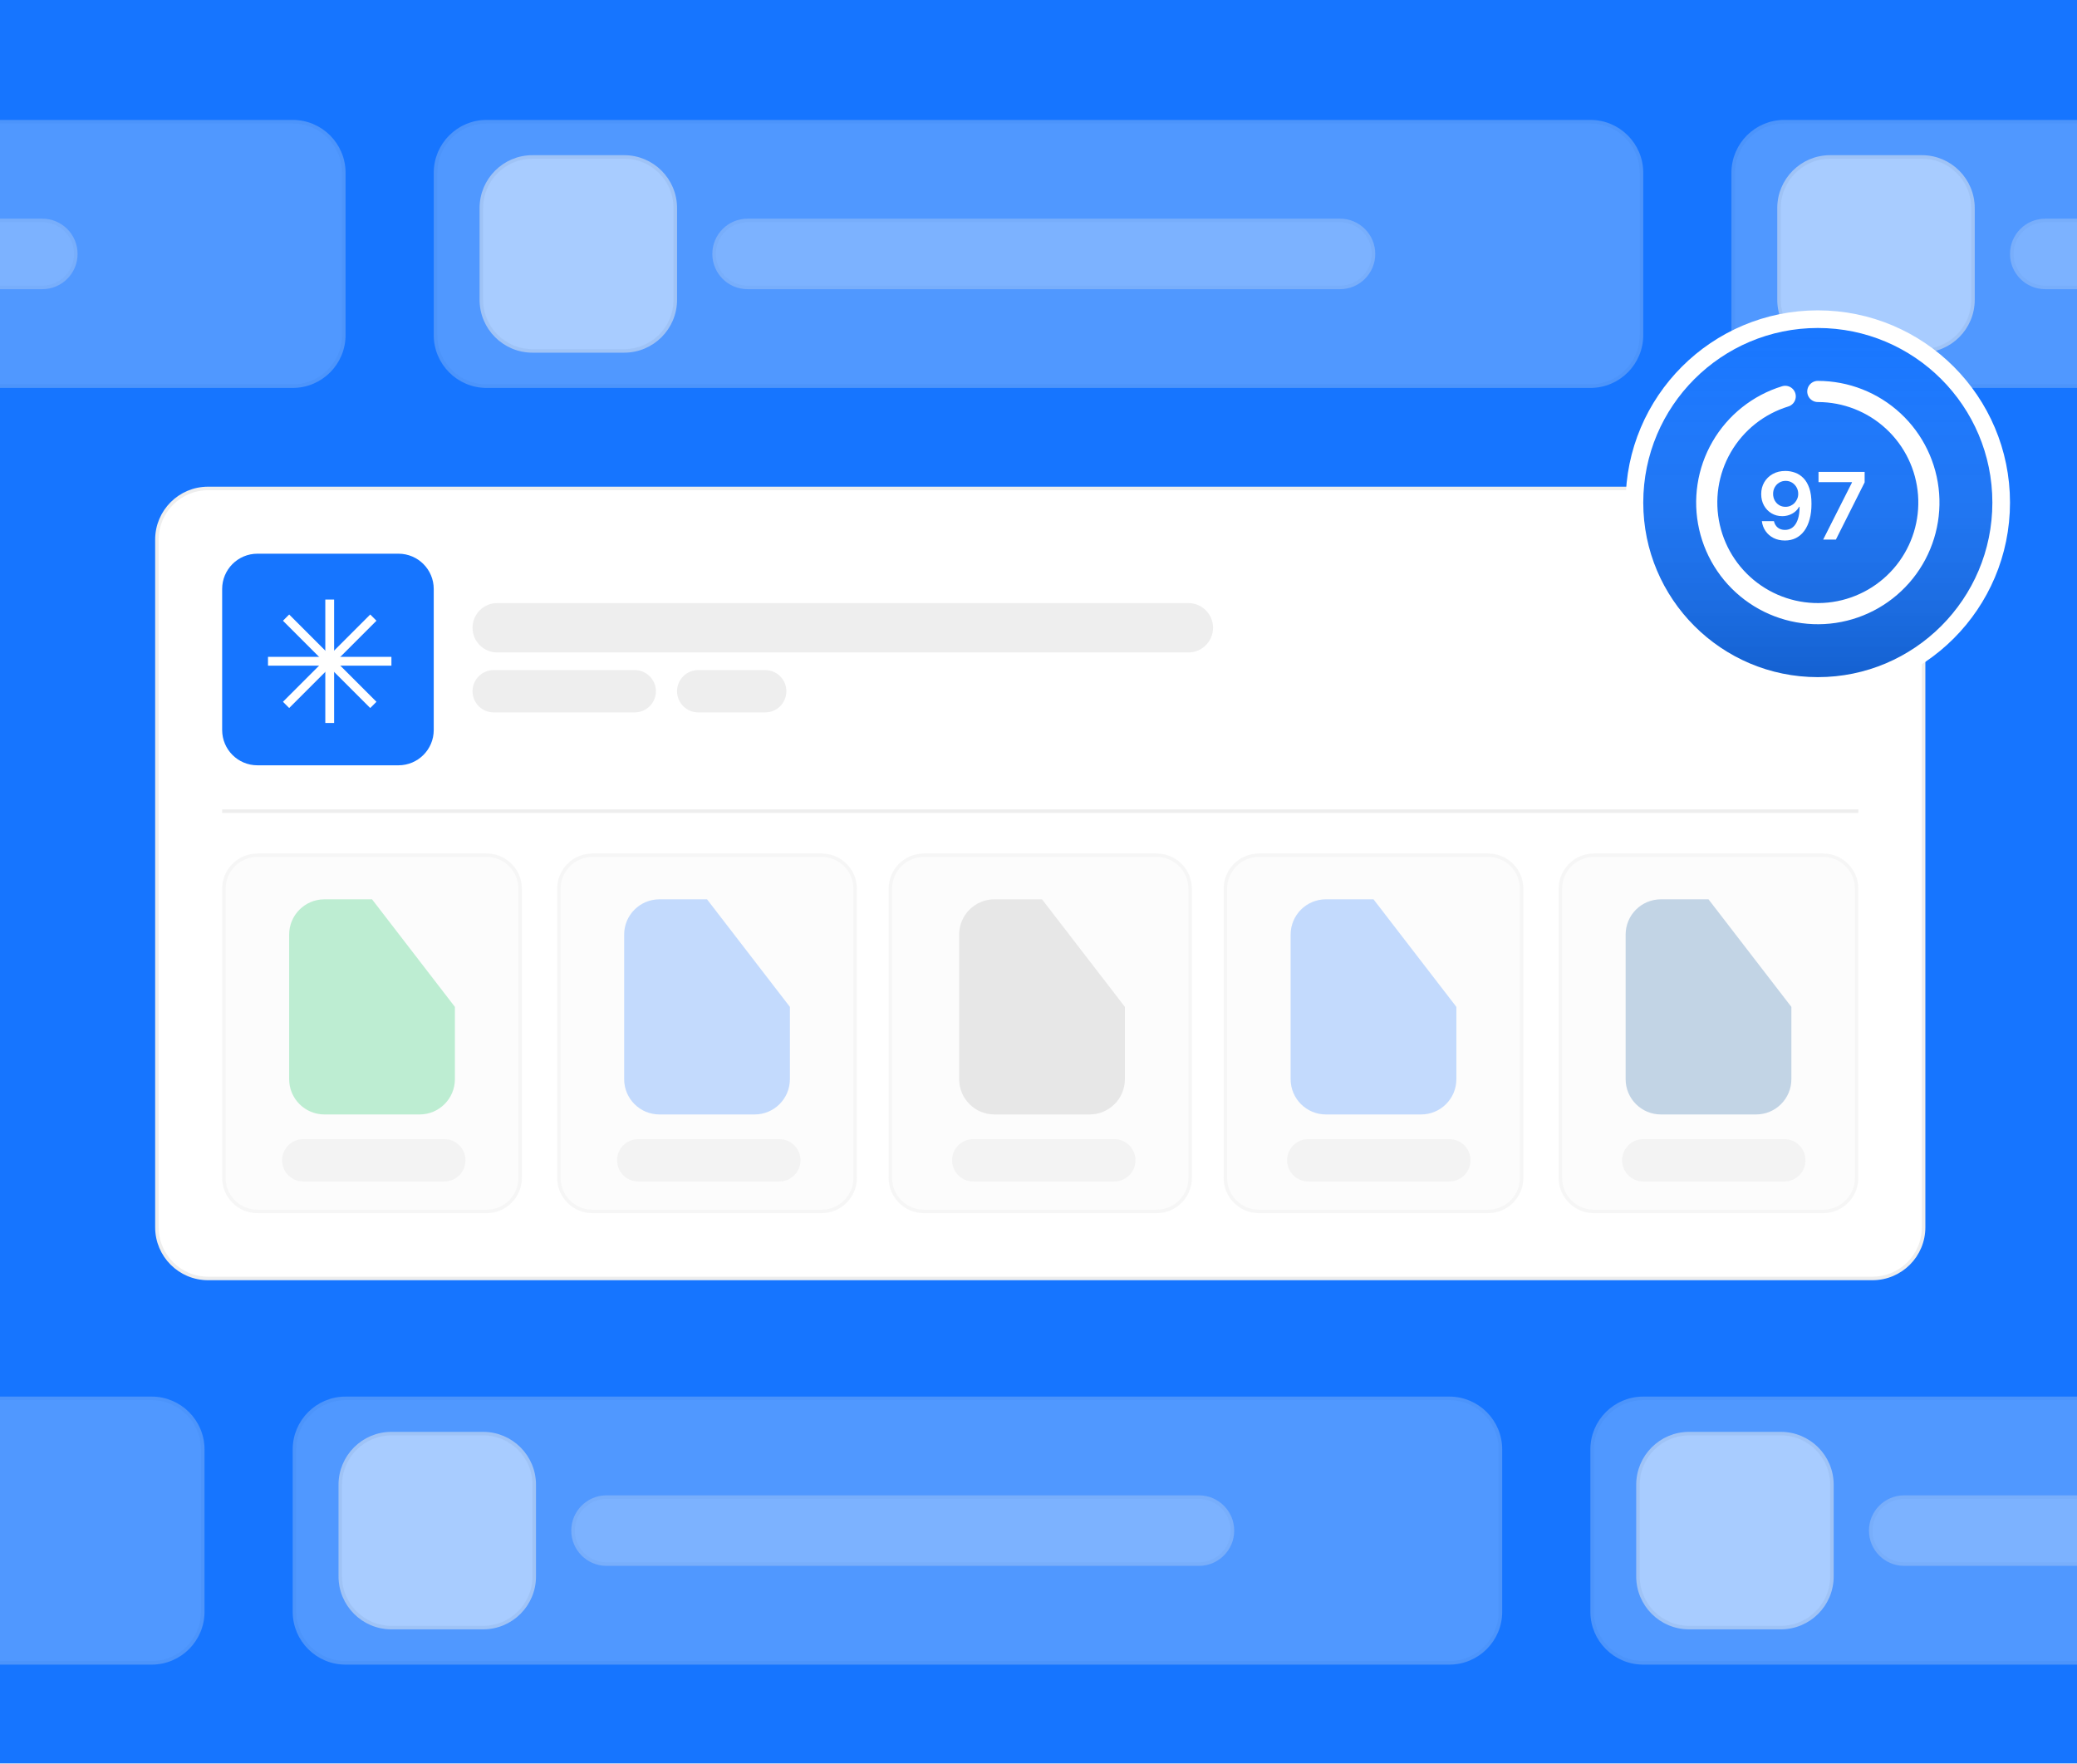
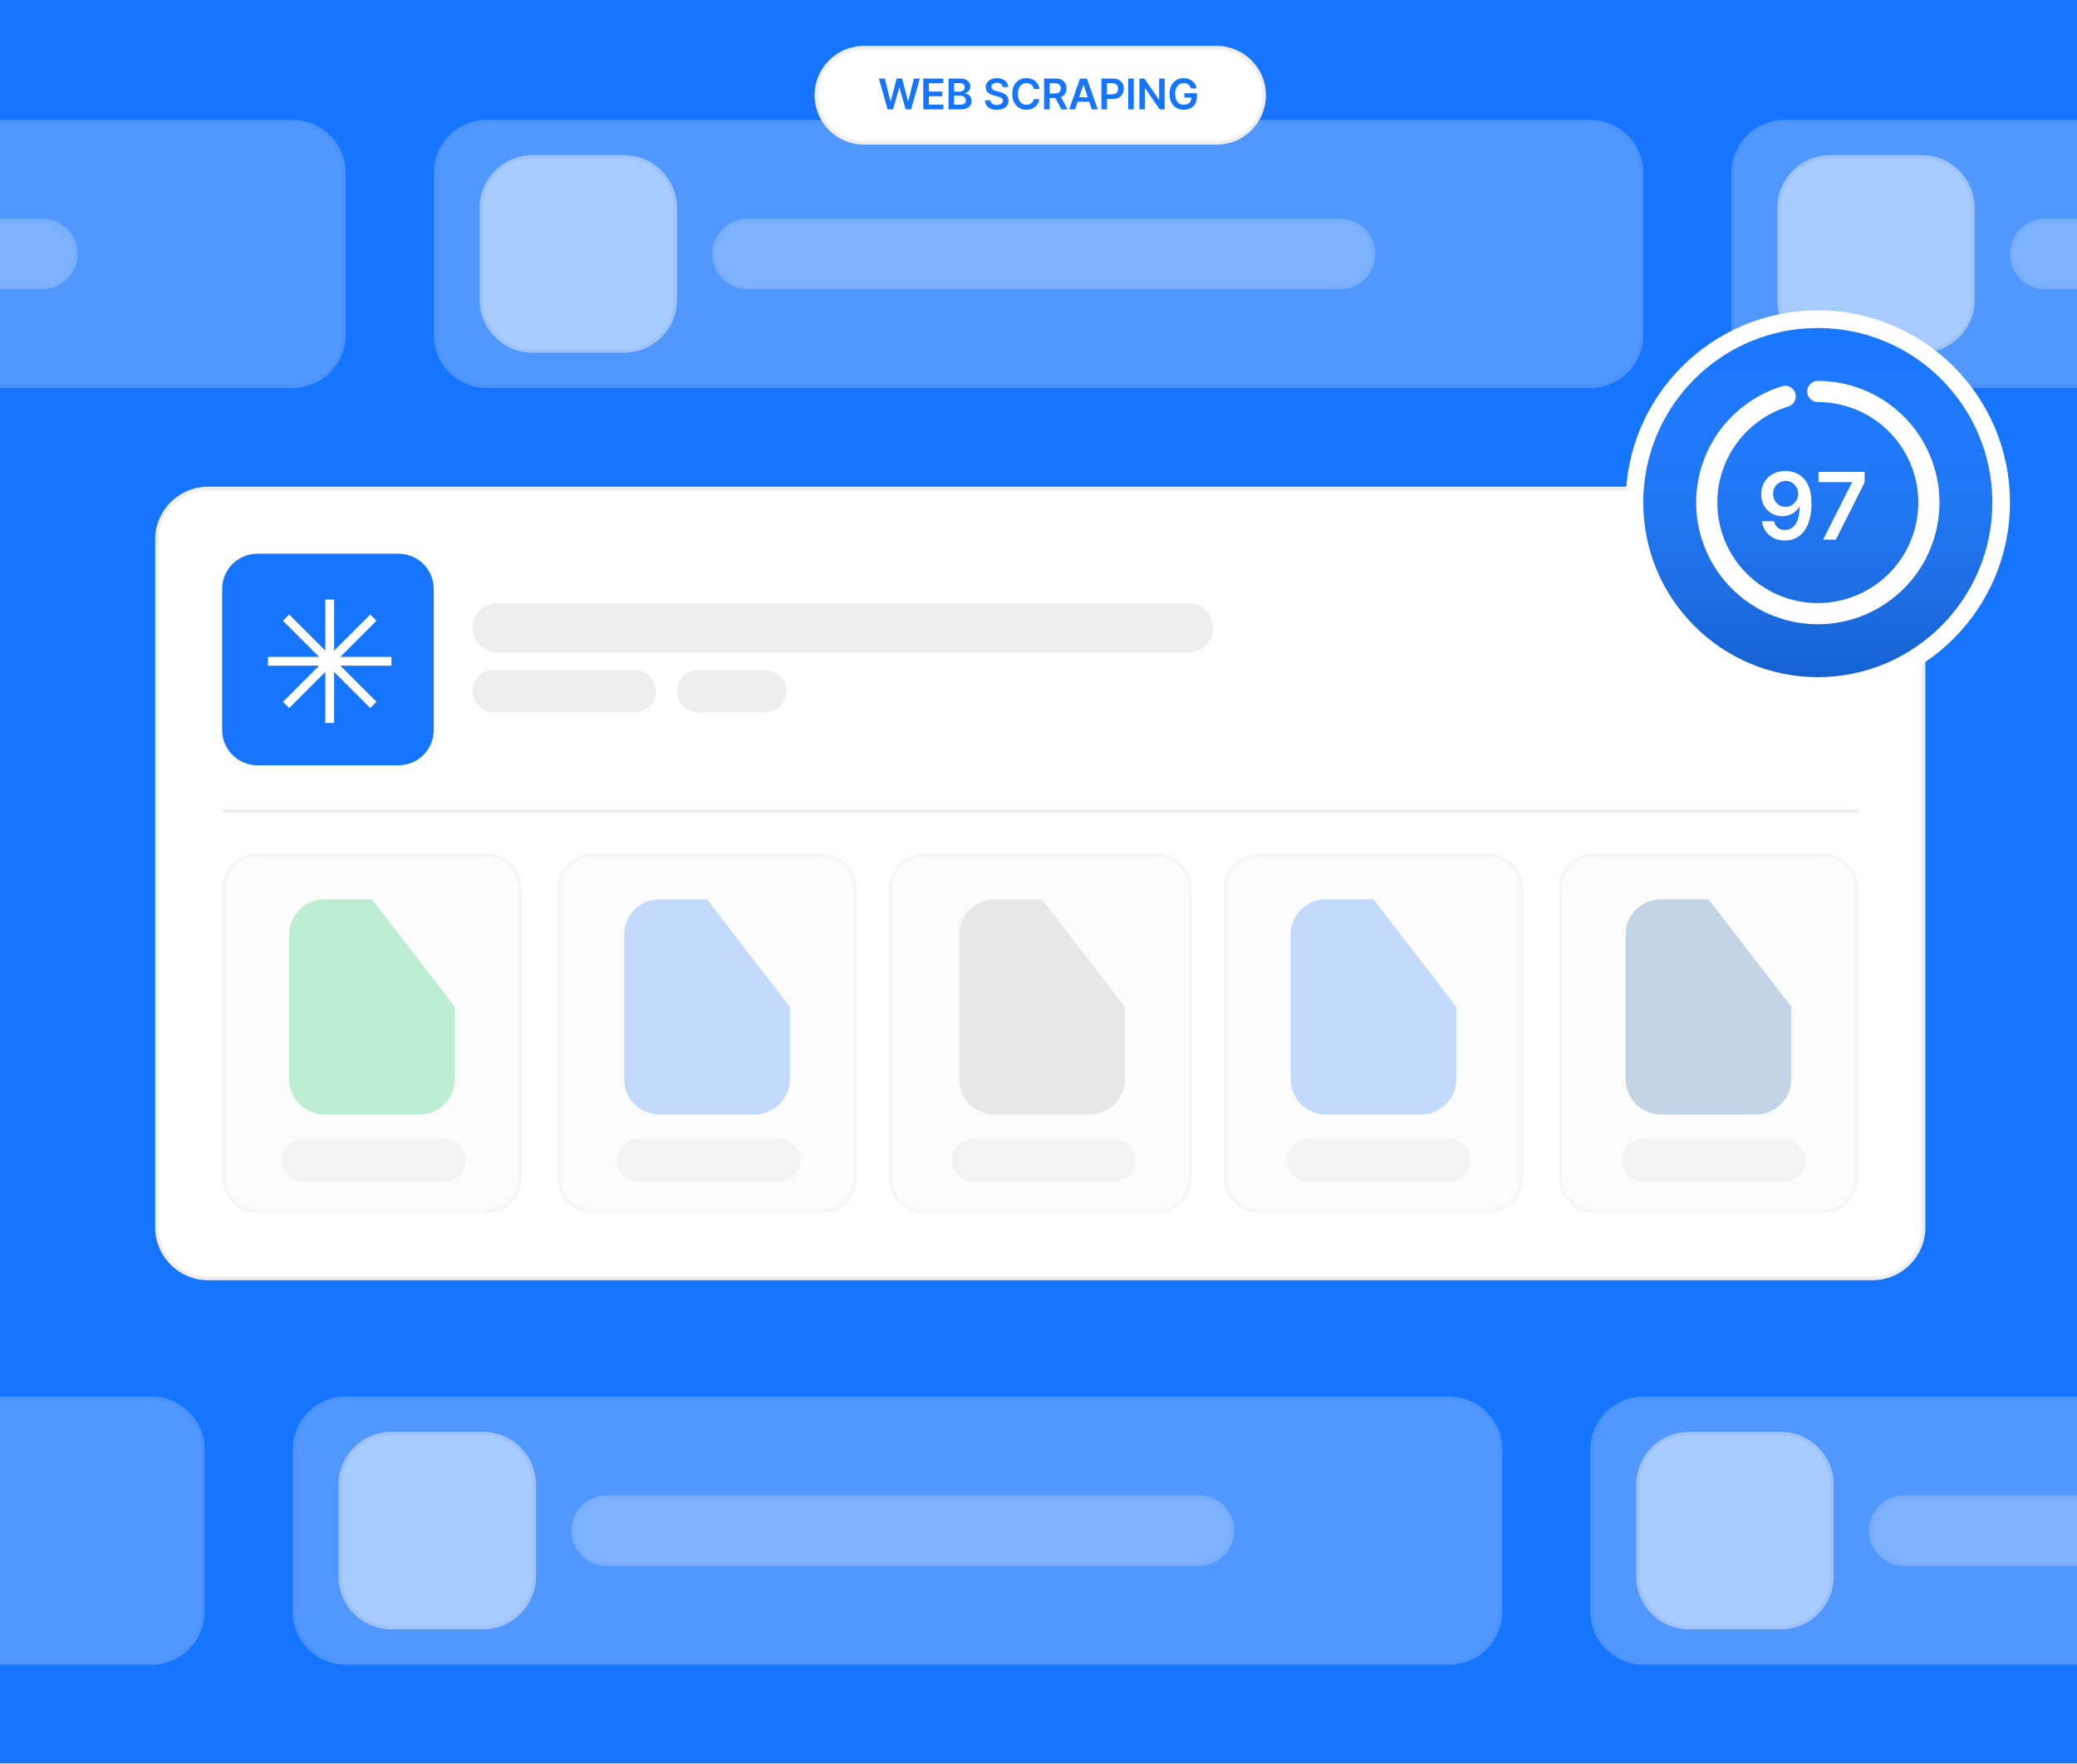
<svg xmlns="http://www.w3.org/2000/svg" width="589" height="500" viewBox="0 0 589 500" fill="none">
  <rect width="589" height="500" fill="#1675FF" />
-   <mask id="mask0_359_73374" style="mask-type:alpha" maskUnits="userSpaceOnUse" x="0" y="0" width="589" height="500">
-     <rect width="589" height="500" fill="#1675FF" />
+   <mask id="mask0_12_1594" style="mask-type:alpha" maskUnits="userSpaceOnUse" x="0" y="0" width="589" height="500">
+     <rect x="0.5" y="0.5" width="588" height="499" rx="9.5" fill="#1675FF" stroke="#EEEEEE" />
  </mask>
-   <g mask="url(#mask0_359_73374)">
+   <g mask="url(#mask0_12_1594)">
    <rect x="44.5" y="138.5" width="501" height="224" rx="14.5" fill="white" stroke="#EEEEEE" />
    <rect opacity="0.25" x="123.5" y="34.5" width="342" height="75" rx="14.5" fill="white" stroke="#EEEEEE" />
    <rect opacity="0.5" x="136.5" y="44.5" width="55" height="55" rx="14.5" fill="white" stroke="#EEEEEE" />
    <rect opacity="0.25" x="202.5" y="62.5" width="187" height="19" rx="9.5" fill="white" stroke="#EEEEEE" />
    <rect opacity="0.25" x="83.5" y="396.5" width="342" height="75" rx="14.5" fill="white" stroke="#EEEEEE" />
    <rect opacity="0.5" x="96.5" y="406.5" width="55" height="55" rx="14.5" fill="white" stroke="#EEEEEE" />
    <rect opacity="0.25" x="162.5" y="424.5" width="187" height="19" rx="9.5" fill="white" stroke="#EEEEEE" />
    <rect opacity="0.25" x="-244.5" y="34.5" width="342" height="75" rx="14.5" fill="white" stroke="#EEEEEE" />
    <rect opacity="0.25" x="-165.5" y="62.5" width="187" height="19" rx="9.5" fill="white" stroke="#EEEEEE" />
    <rect opacity="0.25" x="-284.5" y="396.5" width="342" height="75" rx="14.5" fill="white" stroke="#EEEEEE" />
    <rect opacity="0.25" x="491.5" y="34.5" width="342" height="75" rx="14.5" fill="white" stroke="#EEEEEE" />
    <rect opacity="0.5" x="504.5" y="44.5" width="55" height="55" rx="14.5" fill="white" stroke="#EEEEEE" />
    <rect opacity="0.25" x="570.5" y="62.5" width="187" height="19" rx="9.5" fill="white" stroke="#EEEEEE" />
    <rect opacity="0.25" x="451.5" y="396.5" width="342" height="75" rx="14.5" fill="white" stroke="#EEEEEE" />
    <rect opacity="0.5" x="464.5" y="406.5" width="55" height="55" rx="14.5" fill="white" stroke="#EEEEEE" />
    <rect opacity="0.25" x="530.5" y="424.5" width="187" height="19" rx="9.5" fill="white" stroke="#EEEEEE" />
  </g>
  <rect x="63" y="157" width="60" height="60" rx="10" fill="#1675FF" />
-   <path d="M105.875 175.125L81.126 199.874" stroke="white" stroke-width="2.5" />
+   <path d="M105.875 175.126L81.126 199.875" stroke="white" stroke-width="2.5" />
  <path d="M111 187.5L76 187.5" stroke="white" stroke-width="2.5" />
  <path d="M93.5 205V170" stroke="white" stroke-width="2.5" />
-   <path d="M81.125 175.125L105.874 199.874" stroke="white" stroke-width="2.5" />
+   <path d="M81.125 175.126L105.874 199.875" stroke="white" stroke-width="2.5" />
  <rect x="134" y="171" width="210" height="14" rx="7" fill="#EEEEEE" />
  <rect x="134" y="190" width="52" height="12" rx="6" fill="#EEEEEE" />
  <rect x="192" y="190" width="31" height="12" rx="6" fill="#EEEEEE" />
  <path d="M63 230L527 230" stroke="#EEEEEE" />
  <circle cx="515.5" cy="142.5" r="52" fill="#1675FF" />
-   <circle cx="515.5" cy="142.5" r="52" fill="url(#paint0_linear_359_73374)" fill-opacity="0.2" />
+   <circle cx="515.5" cy="142.5" r="52" fill="url(#paint0_linear_12_1594)" fill-opacity="0.2" />
  <circle cx="515.5" cy="142.5" r="52" stroke="white" stroke-width="5" />
  <path d="M515.5 111C523.448 111 531.103 114.005 536.929 119.412C542.755 124.819 546.321 132.229 546.913 140.156C547.504 148.082 545.077 155.939 540.119 162.151C535.16 168.363 528.036 172.471 520.176 173.651C512.315 174.831 504.299 172.996 497.736 168.513C491.172 164.03 486.545 157.232 484.783 149.481C483.022 141.73 484.255 133.6 488.237 126.721C492.219 119.841 498.654 114.722 506.252 112.388" stroke="white" stroke-width="6" stroke-linecap="round" />
  <path d="M506.372 133.537C507.291 133.544 508.184 133.706 509.053 134.025C509.928 134.337 510.716 134.85 511.416 135.562C512.116 136.269 512.672 137.216 513.084 138.403C513.497 139.591 513.703 141.059 513.703 142.809C513.709 144.459 513.534 145.934 513.178 147.234C512.828 148.528 512.325 149.622 511.669 150.516C511.013 151.409 510.222 152.091 509.297 152.559C508.372 153.028 507.331 153.263 506.175 153.263C504.963 153.263 503.888 153.025 502.95 152.55C502.019 152.075 501.266 151.425 500.691 150.6C500.116 149.775 499.763 148.831 499.631 147.769H503.053C503.228 148.531 503.584 149.137 504.122 149.587C504.666 150.031 505.35 150.253 506.175 150.253C507.506 150.253 508.531 149.675 509.25 148.519C509.969 147.362 510.328 145.756 510.328 143.7H510.197C509.891 144.25 509.494 144.725 509.006 145.125C508.519 145.519 507.966 145.822 507.347 146.034C506.734 146.247 506.084 146.353 505.397 146.353C504.272 146.353 503.259 146.084 502.359 145.547C501.466 145.009 500.756 144.272 500.231 143.334C499.713 142.397 499.45 141.325 499.444 140.119C499.444 138.869 499.731 137.747 500.306 136.753C500.888 135.753 501.697 134.966 502.734 134.391C503.772 133.809 504.984 133.525 506.372 133.537ZM506.381 136.35C505.706 136.35 505.097 136.516 504.553 136.847C504.016 137.172 503.591 137.616 503.278 138.178C502.972 138.734 502.819 139.356 502.819 140.044C502.825 140.725 502.978 141.344 503.278 141.9C503.584 142.456 504 142.897 504.525 143.222C505.056 143.547 505.663 143.709 506.344 143.709C506.85 143.709 507.322 143.612 507.759 143.419C508.197 143.225 508.578 142.956 508.903 142.612C509.234 142.262 509.491 141.866 509.672 141.422C509.859 140.978 509.95 140.509 509.944 140.016C509.944 139.359 509.788 138.753 509.475 138.197C509.169 137.641 508.747 137.194 508.209 136.856C507.678 136.519 507.069 136.35 506.381 136.35ZM517.013 153L525.178 136.837V136.706H515.7V133.8H528.778V136.772L520.622 153H517.013Z" fill="white" />
  <rect opacity="0.5" x="63.5" y="242.5" width="84" height="101" rx="9.5" fill="#FAFAFA" stroke="#EEEEEE" />
  <rect opacity="0.5" x="158.5" y="242.5" width="84" height="101" rx="9.5" fill="#FAFAFA" stroke="#EEEEEE" />
  <rect opacity="0.5" x="252.5" y="242.5" width="85" height="101" rx="9.5" fill="#FAFAFA" stroke="#EEEEEE" />
  <rect opacity="0.5" x="347.5" y="242.5" width="84" height="101" rx="9.5" fill="#FAFAFA" stroke="#EEEEEE" />
  <rect opacity="0.5" x="442.5" y="242.5" width="84" height="101" rx="9.5" fill="#FAFAFA" stroke="#EEEEEE" />
  <path opacity="0.25" d="M82 265C82 259.477 86.477 255 92 255H105.5L115.902 268.5L129 285.5V306C129 311.523 124.523 316 119 316H92C86.477 316 82 311.523 82 306V265Z" fill="#00C153" />
  <path opacity="0.25" d="M177 265C177 259.477 181.477 255 187 255H200.5L210.902 268.5L224 285.5V306C224 311.523 219.523 316 214 316H187C181.477 316 177 311.523 177 306V265Z" fill="#1675FF" />
  <path opacity="0.25" d="M272 265C272 259.477 276.477 255 282 255H295.5L305.902 268.5L319 285.5V306C319 311.523 314.523 316 309 316H282C276.477 316 272 311.523 272 306V265Z" fill="#A7A7A7" />
  <path opacity="0.25" d="M366 265C366 259.477 370.477 255 376 255H389.5L399.902 268.5L413 285.5V306C413 311.523 408.523 316 403 316H376C370.477 316 366 311.523 366 306V265Z" fill="#1675FF" />
  <path opacity="0.25" d="M461 265C461 259.477 465.477 255 471 255H484.5L494.902 268.5L508 285.5V306C508 311.523 503.523 316 498 316H471C465.477 316 461 311.523 461 306V265Z" fill="#135AA0" />
  <rect opacity="0.25" x="80" y="323" width="52" height="12" rx="6" fill="#D7D7D7" />
  <rect opacity="0.25" x="175" y="323" width="52" height="12" rx="6" fill="#D7D7D7" />
  <rect opacity="0.25" x="270" y="323" width="52" height="12" rx="6" fill="#D7D7D7" />
  <rect opacity="0.25" x="365" y="323" width="52" height="12" rx="6" fill="#D7D7D7" />
  <rect opacity="0.25" x="460" y="323" width="52" height="12" rx="6" fill="#D7D7D7" />
+   <rect x="231.5" y="13.5" width="127" height="27" rx="13.5" fill="white" />
+   <rect x="231.5" y="13.5" width="127" height="27" rx="13.5" stroke="#EEEEEE" />
+   <path d="M251.697 31L249.234 22.273H250.935L252.507 28.686H252.588L254.267 22.273H255.814L257.497 28.69H257.574L259.146 22.273H260.847L258.384 31H256.824L255.077 24.876H255.009L253.257 31H251.697ZM261.823 31V22.273H267.499V23.598H263.404V25.967H267.205V27.293H263.404V29.675H267.533V31H261.823ZM268.992 31V22.273H272.333C272.963 22.273 273.488 22.372 273.905 22.571C274.326 22.767 274.64 23.035 274.847 23.376C275.057 23.717 275.162 24.104 275.162 24.535C275.162 24.891 275.094 25.195 274.958 25.447C274.821 25.697 274.638 25.901 274.408 26.057C274.178 26.213 273.921 26.325 273.637 26.393V26.479C273.946 26.496 274.243 26.591 274.527 26.764C274.814 26.935 275.049 27.176 275.231 27.489C275.412 27.801 275.503 28.179 275.503 28.622C275.503 29.074 275.394 29.48 275.175 29.841C274.956 30.199 274.627 30.482 274.186 30.689C273.746 30.896 273.192 31 272.525 31H268.992ZM270.573 29.679H272.273C272.847 29.679 273.26 29.57 273.513 29.351C273.769 29.129 273.897 28.845 273.897 28.499C273.897 28.24 273.833 28.007 273.705 27.8C273.577 27.59 273.395 27.425 273.16 27.305C272.924 27.183 272.642 27.122 272.316 27.122H270.573V29.679ZM270.573 25.984H272.137C272.41 25.984 272.655 25.935 272.874 25.835C273.093 25.733 273.265 25.59 273.39 25.405C273.517 25.217 273.581 24.996 273.581 24.74C273.581 24.402 273.462 24.124 273.223 23.905C272.988 23.686 272.637 23.577 272.171 23.577H270.573V25.984ZM284.358 24.672C284.318 24.3 284.151 24.01 283.855 23.803C283.563 23.595 283.182 23.491 282.713 23.491C282.384 23.491 282.101 23.541 281.865 23.641C281.629 23.74 281.449 23.875 281.324 24.046C281.199 24.216 281.135 24.41 281.132 24.629C281.132 24.811 281.173 24.969 281.256 25.102C281.341 25.236 281.456 25.349 281.601 25.443C281.746 25.534 281.906 25.611 282.083 25.673C282.259 25.736 282.436 25.788 282.615 25.831L283.433 26.035C283.763 26.112 284.08 26.216 284.384 26.347C284.69 26.477 284.965 26.642 285.206 26.841C285.45 27.04 285.644 27.28 285.786 27.561C285.928 27.842 285.999 28.172 285.999 28.55C285.999 29.061 285.868 29.511 285.607 29.901C285.345 30.287 284.967 30.59 284.473 30.808C283.982 31.024 283.386 31.132 282.688 31.132C282.009 31.132 281.419 31.027 280.919 30.817C280.422 30.607 280.033 30.3 279.752 29.896C279.473 29.493 279.323 29.001 279.3 28.422H280.855C280.878 28.726 280.972 28.979 281.136 29.18C281.301 29.382 281.516 29.533 281.78 29.632C282.047 29.732 282.345 29.781 282.675 29.781C283.019 29.781 283.32 29.73 283.578 29.628C283.84 29.523 284.044 29.378 284.192 29.193C284.34 29.006 284.415 28.787 284.418 28.537C284.415 28.31 284.348 28.122 284.217 27.974C284.087 27.824 283.904 27.699 283.668 27.599C283.435 27.497 283.162 27.406 282.85 27.327L281.857 27.071C281.138 26.886 280.57 26.607 280.152 26.232C279.737 25.854 279.53 25.352 279.53 24.727C279.53 24.213 279.669 23.763 279.948 23.376C280.229 22.99 280.611 22.69 281.094 22.477C281.577 22.261 282.124 22.153 282.734 22.153C283.354 22.153 283.896 22.261 284.362 22.477C284.831 22.69 285.199 22.987 285.466 23.368C285.733 23.746 285.871 24.18 285.879 24.672H284.358ZM294.758 25.217H293.165C293.119 24.956 293.035 24.724 292.913 24.523C292.791 24.318 292.639 24.145 292.457 24.003C292.275 23.861 292.068 23.754 291.835 23.683C291.605 23.609 291.356 23.572 291.089 23.572C290.615 23.572 290.194 23.692 289.828 23.93C289.461 24.166 289.175 24.513 288.967 24.97C288.76 25.425 288.656 25.98 288.656 26.636C288.656 27.304 288.76 27.866 288.967 28.324C289.177 28.778 289.464 29.122 289.828 29.355C290.194 29.585 290.613 29.7 291.085 29.7C291.346 29.7 291.591 29.666 291.818 29.598C292.048 29.527 292.254 29.423 292.436 29.287C292.621 29.151 292.775 28.983 292.9 28.784C293.028 28.585 293.116 28.358 293.165 28.102L294.758 28.111C294.699 28.526 294.569 28.915 294.371 29.278C294.175 29.642 293.917 29.963 293.599 30.241C293.281 30.517 292.909 30.733 292.483 30.889C292.057 31.043 291.584 31.119 291.064 31.119C290.297 31.119 289.612 30.942 289.01 30.587C288.407 30.232 287.933 29.719 287.586 29.048C287.24 28.378 287.067 27.574 287.067 26.636C287.067 25.696 287.241 24.892 287.591 24.224C287.94 23.554 288.416 23.041 289.018 22.686C289.621 22.331 290.302 22.153 291.064 22.153C291.55 22.153 292.001 22.222 292.419 22.358C292.836 22.494 293.209 22.695 293.535 22.959C293.862 23.22 294.13 23.541 294.341 23.922C294.554 24.3 294.693 24.732 294.758 25.217ZM296.086 31V22.273H299.359C300.029 22.273 300.592 22.389 301.046 22.622C301.504 22.855 301.849 23.182 302.082 23.602C302.318 24.02 302.436 24.507 302.436 25.064C302.436 25.624 302.316 26.109 302.078 26.521C301.842 26.93 301.494 27.247 301.034 27.472C300.573 27.693 300.008 27.804 299.338 27.804H297.007V26.491H299.124C299.517 26.491 299.838 26.438 300.088 26.329C300.338 26.219 300.522 26.058 300.642 25.848C300.764 25.635 300.825 25.374 300.825 25.064C300.825 24.754 300.764 24.49 300.642 24.271C300.519 24.05 300.333 23.882 300.083 23.768C299.833 23.652 299.511 23.594 299.116 23.594H297.667V31H296.086ZM300.595 27.046L302.755 31H300.991L298.869 27.046H300.595ZM304.892 31H303.204L306.276 22.273H308.228L311.305 31H309.617L307.286 24.062H307.218L304.892 31ZM304.947 27.578H309.549V28.848H304.947V27.578ZM312.334 31V22.273H315.607C316.278 22.273 316.84 22.398 317.295 22.648C317.752 22.898 318.097 23.241 318.33 23.679C318.566 24.114 318.684 24.608 318.684 25.162C318.684 25.722 318.566 26.219 318.33 26.653C318.094 27.088 317.746 27.43 317.286 27.68C316.826 27.928 316.259 28.051 315.586 28.051H313.417V26.751H315.373C315.765 26.751 316.086 26.683 316.336 26.547C316.586 26.41 316.77 26.223 316.89 25.984C317.012 25.746 317.073 25.472 317.073 25.162C317.073 24.852 317.012 24.579 316.89 24.344C316.77 24.108 316.584 23.925 316.332 23.794C316.082 23.66 315.759 23.594 315.364 23.594H313.915V31H312.334ZM321.518 22.273V31H319.937V22.273H321.518ZM330.282 22.273V31H328.876L324.763 25.055H324.691V31H323.11V22.273H324.525L328.633 28.222H328.709V22.273H330.282ZM337.731 25.06C337.66 24.829 337.562 24.624 337.437 24.442C337.315 24.257 337.167 24.099 336.994 23.969C336.823 23.838 336.627 23.74 336.406 23.675C336.184 23.607 335.943 23.572 335.681 23.572C335.213 23.572 334.795 23.69 334.429 23.926C334.062 24.162 333.774 24.509 333.564 24.966C333.356 25.421 333.252 25.974 333.252 26.628C333.252 27.287 333.356 27.845 333.564 28.303C333.771 28.76 334.059 29.108 334.429 29.347C334.798 29.582 335.227 29.7 335.716 29.7C336.159 29.7 336.542 29.615 336.866 29.445C337.193 29.274 337.444 29.033 337.62 28.72C337.796 28.405 337.885 28.035 337.885 27.612L338.243 27.668H335.873V26.432H339.414V27.48C339.414 28.227 339.255 28.874 338.937 29.419C338.619 29.965 338.181 30.385 337.625 30.68C337.068 30.973 336.429 31.119 335.707 31.119C334.903 31.119 334.197 30.939 333.589 30.578C332.984 30.215 332.511 29.699 332.17 29.031C331.832 28.361 331.663 27.565 331.663 26.645C331.663 25.94 331.762 25.311 331.961 24.757C332.163 24.203 332.444 23.733 332.805 23.347C333.166 22.957 333.589 22.662 334.075 22.46C334.561 22.256 335.089 22.153 335.66 22.153C336.143 22.153 336.593 22.224 337.011 22.366C337.429 22.506 337.799 22.704 338.123 22.963C338.45 23.222 338.718 23.528 338.929 23.884C339.139 24.239 339.277 24.631 339.342 25.06H337.731Z" fill="#1675FF" />
  <defs>
-     <linearGradient id="paint0_linear_359_73374" x1="515.5" y1="88" x2="515.5" y2="197" gradientUnits="userSpaceOnUse">
+     <linearGradient id="paint0_linear_12_1594" x1="515.5" y1="88" x2="515.5" y2="197" gradientUnits="userSpaceOnUse">
      <stop stop-color="white" stop-opacity="0" />
      <stop offset="1" />
    </linearGradient>
  </defs>
</svg>
